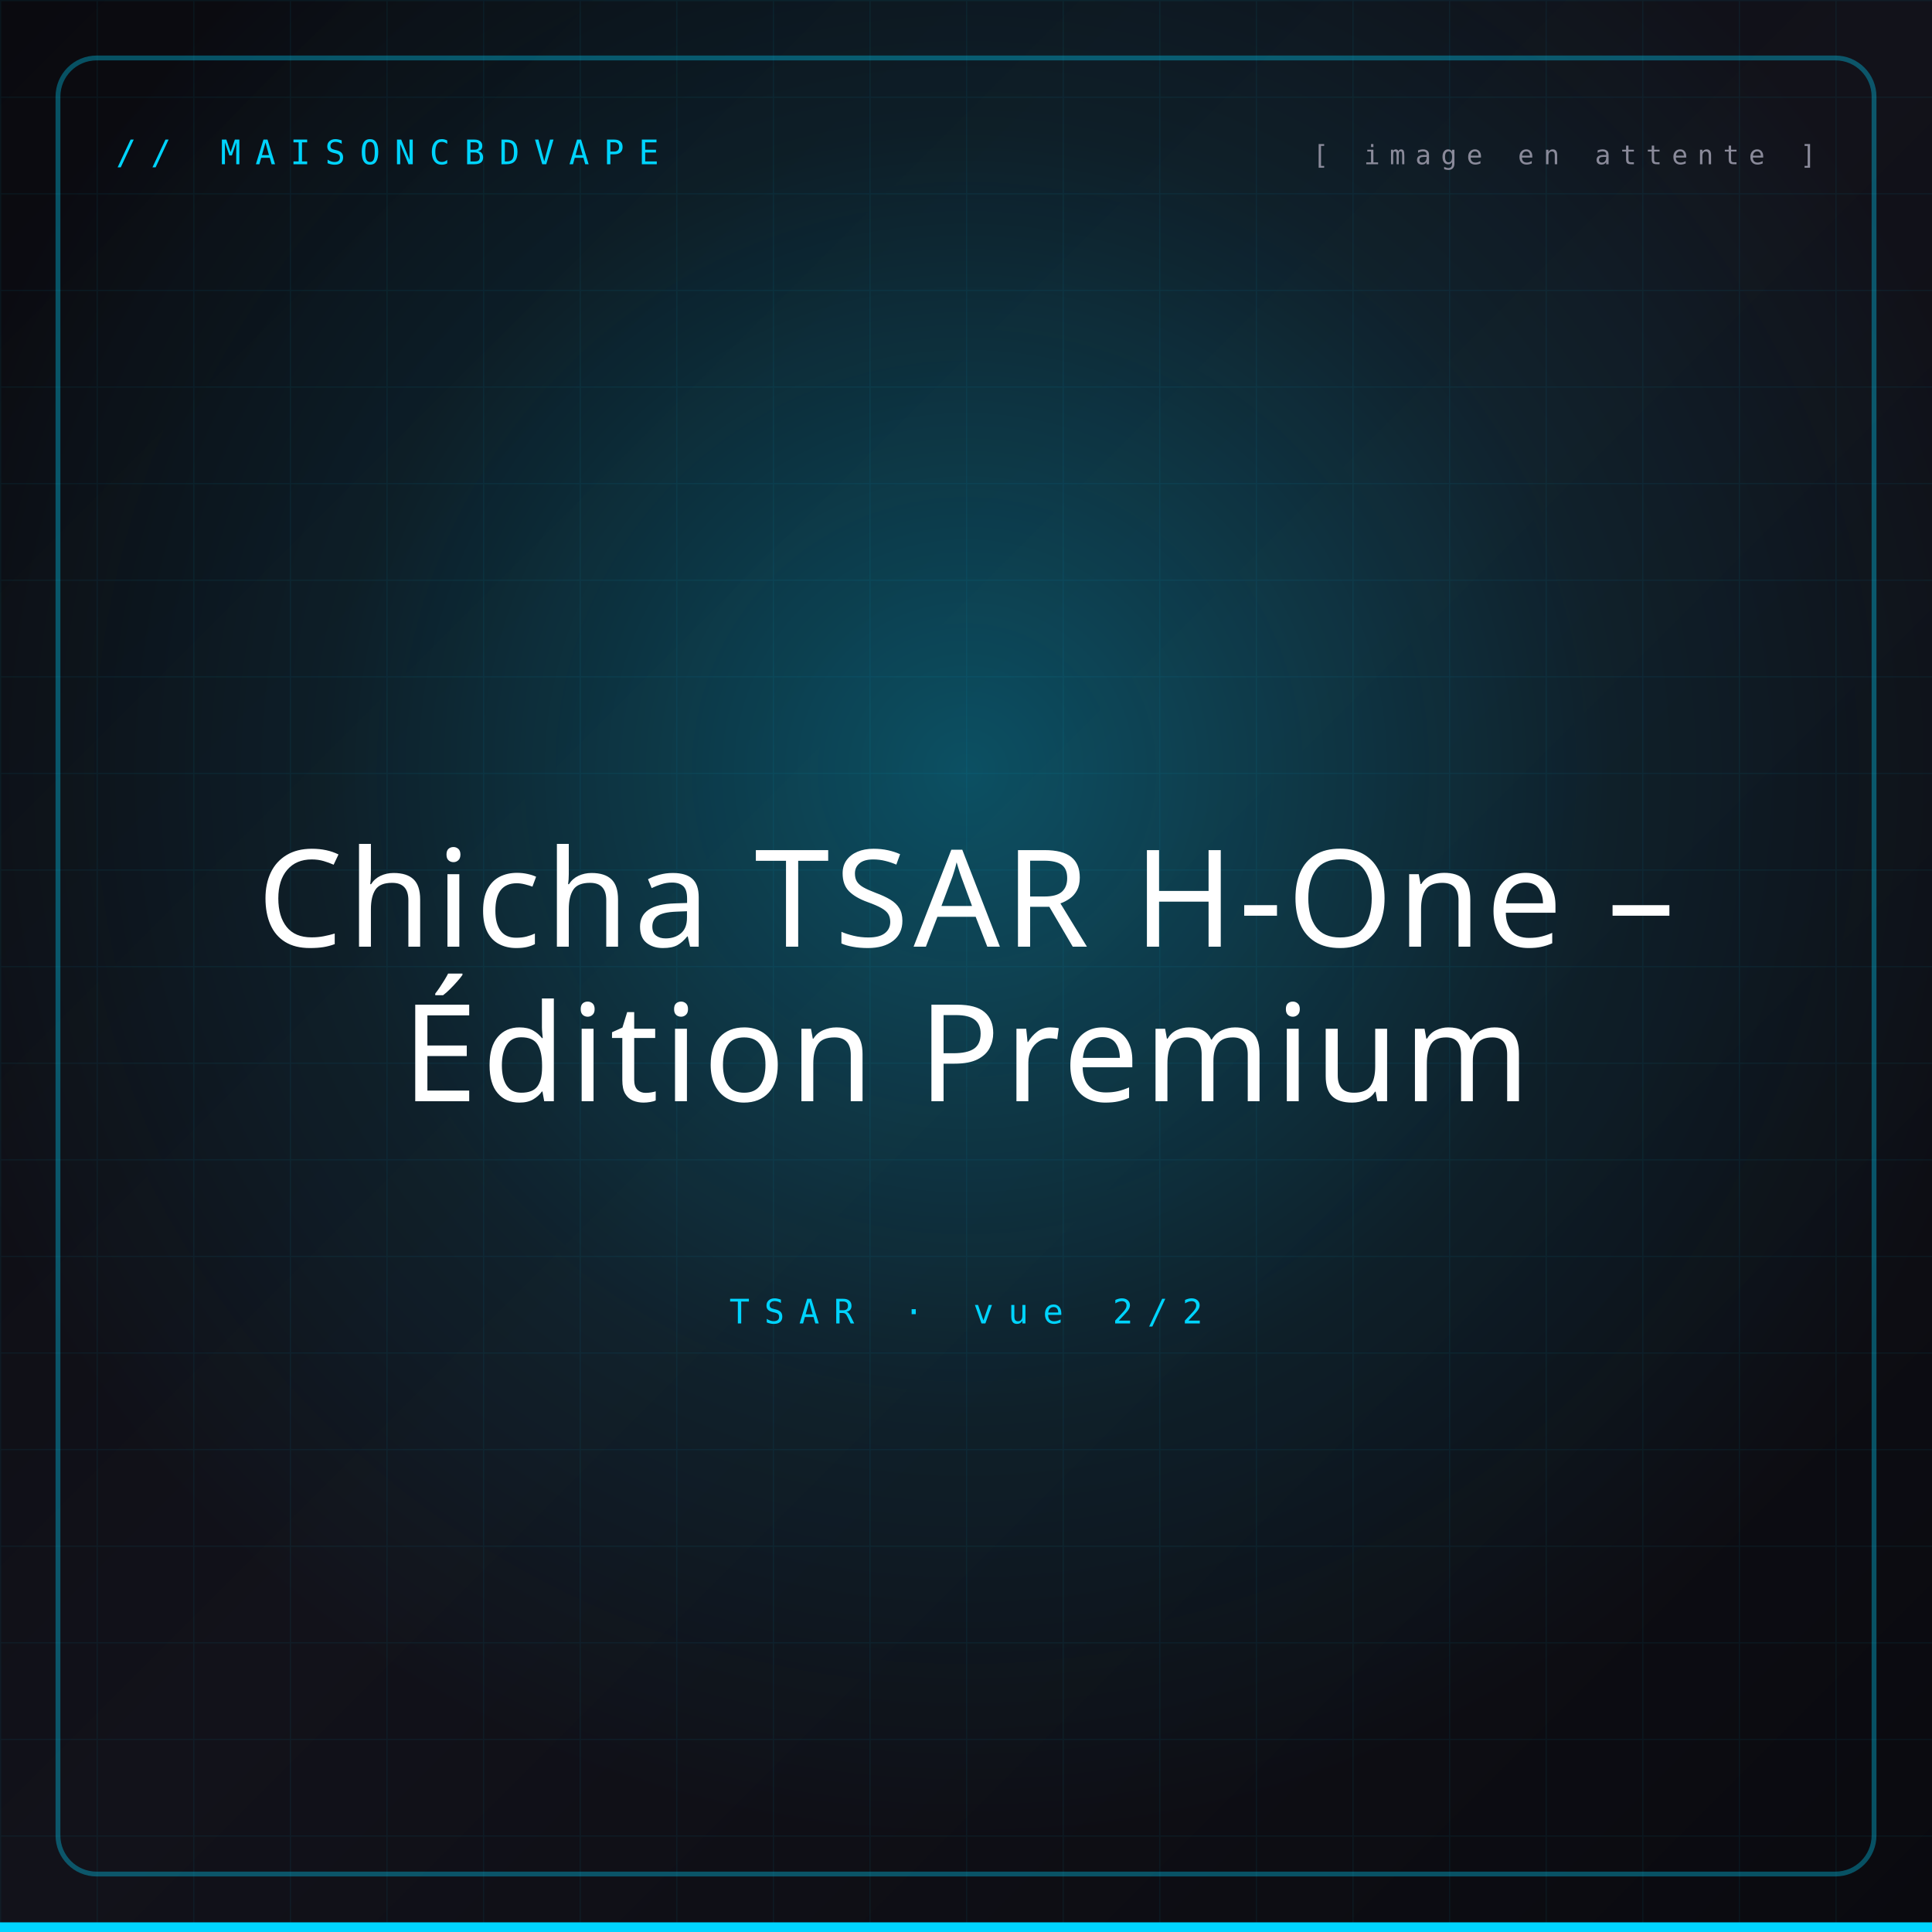
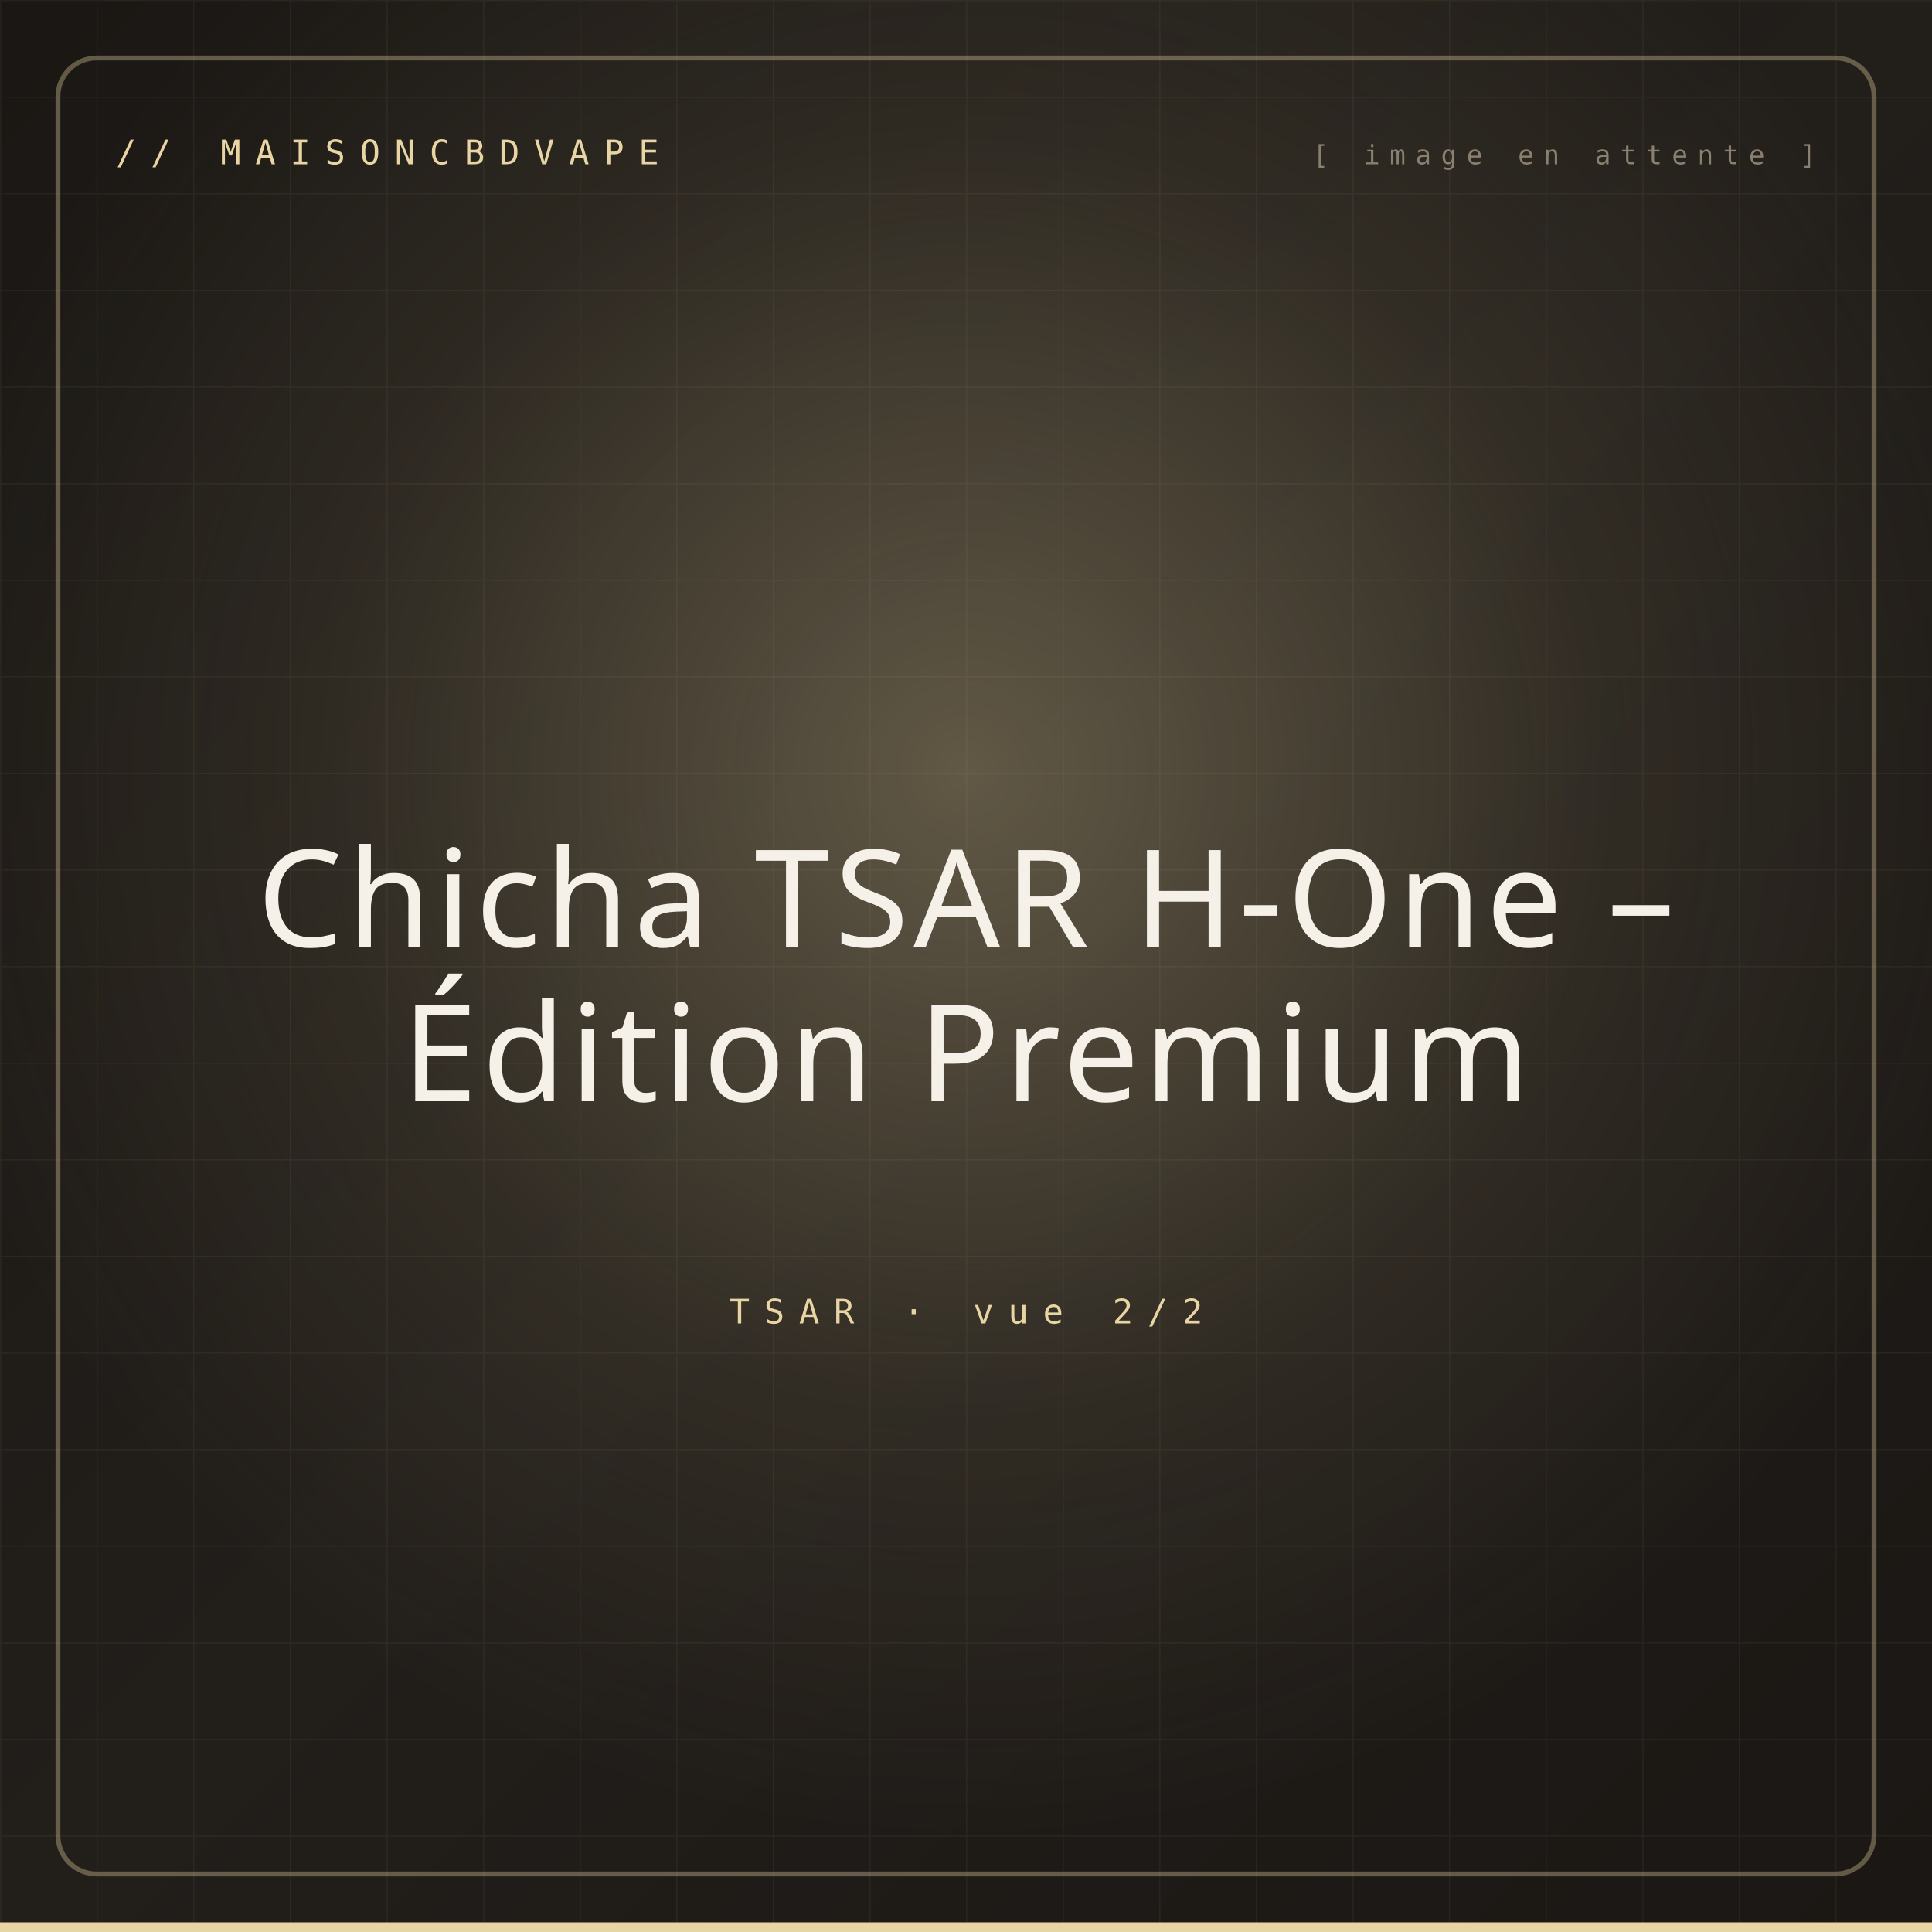
<svg xmlns="http://www.w3.org/2000/svg" viewBox="0 0 800 800" width="800" height="800" role="img" aria-label="Chicha TSAR H-One – Édition Premium">
  <defs>
    <linearGradient id="bgGrad" x1="0%" y1="0%" x2="100%" y2="100%">
-       <stop offset="0%" stop-color="#0A0A0F" />
-       <stop offset="50%" stop-color="#12121A" />
-       <stop offset="100%" stop-color="#0A0A0F" />
+       <stop offset="0%" stop-color="#1A1714" />
+       <stop offset="50%" stop-color="#221E1A" />
+       <stop offset="100%" stop-color="#1A1714" />
    </linearGradient>
    <radialGradient id="accentGlow" cx="50%" cy="40%" r="55%">
-       <stop offset="0%" stop-color="#00D4FF" stop-opacity="0.32" />
-       <stop offset="60%" stop-color="#00D4FF" stop-opacity="0.08" />
-       <stop offset="100%" stop-color="#00D4FF" stop-opacity="0" />
+       <stop offset="0%" stop-color="#E8D5A3" stop-opacity="0.32" />
+       <stop offset="60%" stop-color="#E8D5A3" stop-opacity="0.08" />
+       <stop offset="100%" stop-color="#E8D5A3" stop-opacity="0" />
    </radialGradient>
    <pattern id="grid" width="40" height="40" patternUnits="userSpaceOnUse">
-       <path d="M 40 0 L 0 0 0 40" fill="none" stroke="#00D4FF" stroke-opacity="0.06" stroke-width="1" />
+       <path d="M 40 0 L 0 0 0 40" fill="none" stroke="#E8D5A3" stroke-opacity="0.06" stroke-width="1" />
    </pattern>
  </defs>
  <rect width="800" height="800" fill="url(#bgGrad)" />
  <rect width="800" height="800" fill="url(#grid)" />
  <rect width="800" height="800" fill="url(#accentGlow)" />
-   <rect x="24" y="24" width="752" height="752" rx="16" ry="16" fill="none" stroke="#00D4FF" stroke-opacity="0.35" stroke-width="2" />
-   <text x="48" y="68" fill="#00D4FF" font-family="'Space Mono', monospace" font-size="14" letter-spacing="6" style="text-transform:uppercase;">// MAISONCBDVAPE</text>
-   <text x="752" y="68" text-anchor="end" fill="#8A8A9A" font-family="'Space Mono', monospace" font-size="11" letter-spacing="4" style="text-transform:uppercase;">[ image en attente ]</text>
-   <text x="400" y="392" text-anchor="middle" fill="#FFFFFF" font-family="'Bebas Neue', Impact, sans-serif" font-size="56" letter-spacing="2" style="text-transform:uppercase;">Chicha TSAR H-One –</text>
-   <text x="400" y="456" text-anchor="middle" fill="#FFFFFF" font-family="'Bebas Neue', Impact, sans-serif" font-size="56" letter-spacing="2" style="text-transform:uppercase;">Édition Premium</text>
-   <text x="400" y="548" text-anchor="middle" fill="#00D4FF" font-family="'Space Mono', monospace" font-size="14" letter-spacing="6" style="text-transform:uppercase;">TSAR · vue 2/2</text>
-   <rect x="0" y="796" width="800" height="4" fill="#00D4FF" />
+   <rect x="24" y="24" width="752" height="752" rx="16" ry="16" fill="none" stroke="#E8D5A3" stroke-opacity="0.35" stroke-width="2" />
+   <text x="48" y="68" fill="#E8D5A3" font-family="'Space Mono', monospace" font-size="14" letter-spacing="6" style="text-transform:uppercase;">// MAISONCBDVAPE</text>
+   <text x="752" y="68" text-anchor="end" fill="#8A8070" font-family="'Space Mono', monospace" font-size="11" letter-spacing="4" style="text-transform:uppercase;">[ image en attente ]</text>
+   <text x="400" y="392" text-anchor="middle" fill="#F5F0E8" font-family="'Bebas Neue', Impact, sans-serif" font-size="56" letter-spacing="2" style="text-transform:uppercase;">Chicha TSAR H-One –</text>
+   <text x="400" y="456" text-anchor="middle" fill="#F5F0E8" font-family="'Bebas Neue', Impact, sans-serif" font-size="56" letter-spacing="2" style="text-transform:uppercase;">Édition Premium</text>
+   <text x="400" y="548" text-anchor="middle" fill="#E8D5A3" font-family="'Space Mono', monospace" font-size="14" letter-spacing="6" style="text-transform:uppercase;">TSAR · vue 2/2</text>
+   <rect x="0" y="796" width="800" height="4" fill="#E8D5A3" />
</svg>
